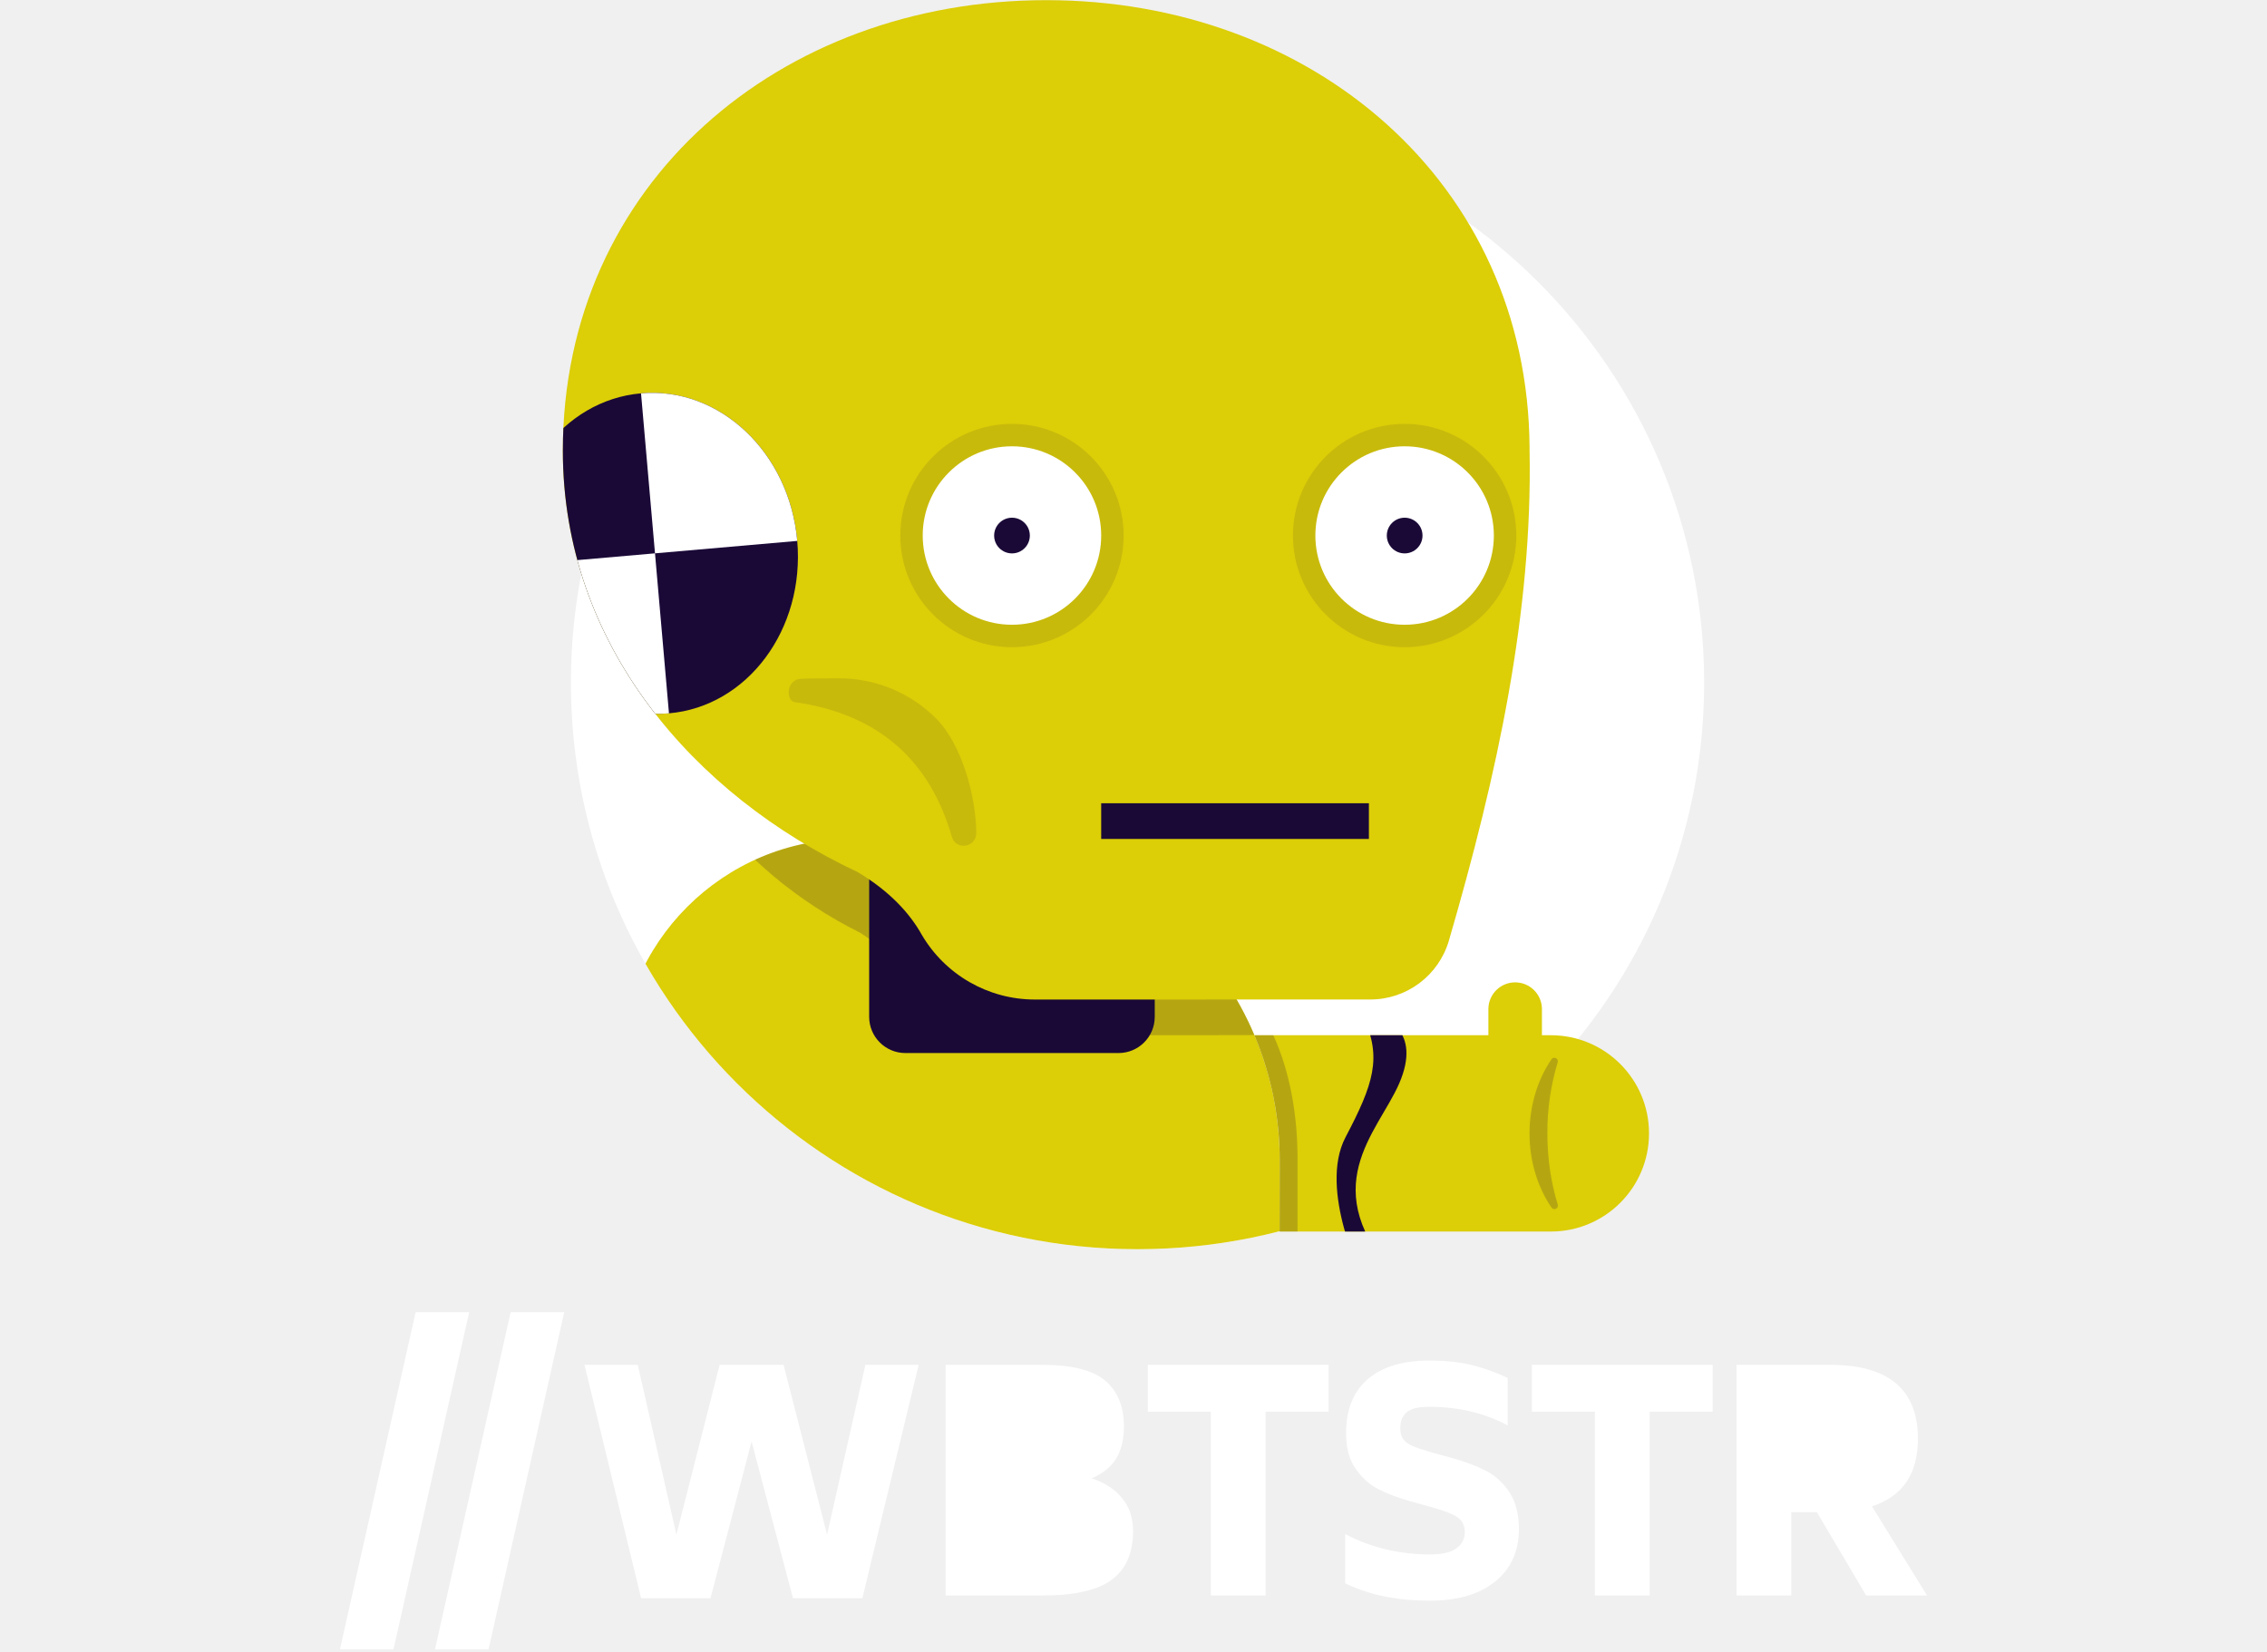
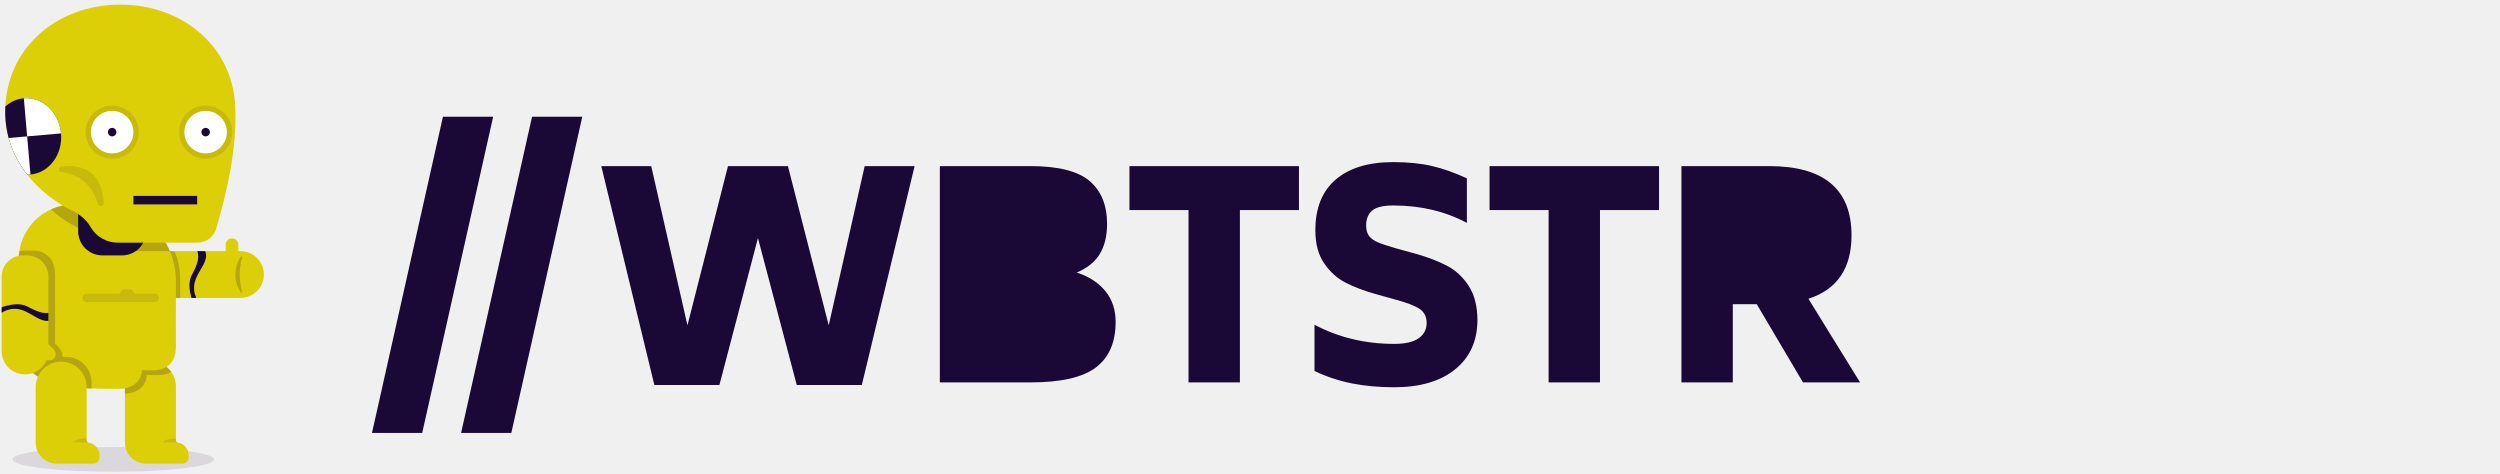
- <svg xmlns="http://www.w3.org/2000/svg" viewBox="0 0 313 228" fill-rule="evenodd" clip-rule="evenodd" stroke-linejoin="round" stroke-miterlimit="1.414" version="1.1" id="svg4170">
-   <defs id="defs4174" />
-   <path fill="none" d="M.108.03h312.876v227.727H.108z" id="path4095" />
-   <path d="m 67.454,227.75 h -7.396 l 10.449,-46.56 h 7.396 z m -13.123,0 h -7.396 l 10.449,-46.56 h 7.396 z m 136.898,-7.292 c -1.904,-0.377 -3.753,-0.992 -5.504,-1.828 v -6.807 c 3.557,1.877 7.465,2.816 11.723,2.816 1.653,0 2.865,-0.28 3.635,-0.84 0.77,-0.561 1.156,-1.304 1.156,-2.228 0,-0.925 -0.344,-1.618 -1.03,-2.08 -0.686,-0.462 -1.912,-0.932 -3.677,-1.408 l -2.857,-0.798 c -1.681,-0.476 -3.138,-1.03 -4.37,-1.66 -1.233,-0.63 -2.283,-1.576 -3.152,-2.837 -0.869,-1.26 -1.303,-2.885 -1.303,-4.874 0,-3.278 1.002,-5.771 3.005,-7.48 2.002,-1.71 4.825,-2.563 8.467,-2.563 2.186,0 4.104,0.196 5.757,0.588 1.653,0.393 3.348,0.994 5.085,1.807 v 6.555 c -3.194,-1.709 -6.807,-2.563 -10.842,-2.563 -1.484,0 -2.521,0.252 -3.11,0.756 -0.588,0.504 -0.882,1.233 -0.882,2.186 0,0.644 0.14,1.155 0.42,1.533 0.28,0.378 0.715,0.694 1.303,0.946 0.588,0.252 1.471,0.546 2.648,0.882 l 2.9,0.798 c 1.791,0.505 3.333,1.093 4.621,1.766 1.289,0.672 2.36,1.666 3.215,2.983 0.854,1.316 1.282,3.012 1.282,5.085 -0.028,3.053 -1.128,5.455 -3.3,7.206 -2.17,1.752 -5.161,2.627 -8.97,2.627 -2.242,0 -4.315,-0.19 -6.22,-0.568 z m -93.132,0.232 h -9.58 l -7.817,-32.23 h 7.354 l 5.337,23.447 5.967,-23.448 h 8.825 l 6.008,23.448 5.295,-23.448 h 7.354 l -7.774,32.23 h -9.581 l -5.715,-21.64 -5.673,21.64 z m 45.78,-0.379 h -13.322 V 188.46 h 13.322 c 4.09,0 6.996,0.729 8.719,2.185 1.723,1.457 2.584,3.572 2.584,6.345 0,1.737 -0.35,3.194 -1.05,4.37 -0.7,1.177 -1.835,2.102 -3.404,2.774 1.793,0.588 3.194,1.5 4.203,2.732 1.007,1.232 1.512,2.745 1.512,4.538 0,2.997 -0.967,5.231 -2.9,6.702 -1.932,1.471 -5.154,2.206 -9.664,2.206 z m 30.862,0 h -7.565 v -25.38 h -8.698 v -6.472 h 24.961 v 6.471 h -8.698 z m 53.025,0 h -7.564 v -25.38 h -8.698 v -6.472 h 24.96 v 6.471 h -8.698 z m 19.558,0 h -7.564 V 188.46 h 12.901 c 8.096,0 12.144,3.404 12.144,10.211 0,4.847 -2.116,7.956 -6.345,9.33 l 7.606,12.311 h -8.405 l -6.807,-11.514 h -3.53 v 11.514 z" id="path4097" style="fill:#ffffff" />
-   <g transform="matrix(2.39286,0,0,2.39286,-101.5141,-570.511)" id="g4168">
-     <g transform="translate(-34.76)" id="g4117">
-       <circle cx="142.819" cy="277.814" r="32.694" id="circle4099" style="fill:#ffffff" />
-       <clipPath id="a">
-         <circle cx="142.819" cy="277.814" r="32.694" id="circle4101" />
-       </clipPath>
-       <g clip-path="url(#a)" id="g4115">
-         <g transform="matrix(1.02983,0,0,1.02983,-561.623,-7.699)" id="g4113">
-           <path d="m 678.582,329.391 c -1.104,-0.033 -12.947,0.14 -15.724,-1.062 C 658.804,326.573 655,323.694 655,319.275 V 299 c 0,-7.18 5.82,-13 13,-13 h 6 a 18,18 0 0 1 18,18 c 0,6.916 -0.054,11.086 0,15 0.052,3.784 -1.6,5.938 -5.218,6.031 -1.001,0.026 -2.804,-0.038 -2.804,-0.038 0.021,2.741 -2.595,4.481 -5.396,4.398 z" id="path4104" style="fill:#dcce07" />
-           <clipPath id="b">
-             <path d="m 678.582,329.391 c -1.104,-0.033 -12.947,0.14 -15.724,-1.062 C 658.804,326.573 655,323.694 655,319.275 V 299 c 0,-7.18 5.82,-13 13,-13 h 6 a 18,18 0 0 1 18,18 c 0,6.916 -0.054,11.086 0,15 0.052,3.784 -1.6,5.938 -5.218,6.031 -1.001,0.026 -2.804,-0.038 -2.804,-0.038 0.021,2.741 -2.595,4.481 -5.396,4.398 z" id="path4106" />
-           </clipPath>
-           <g clip-path="url(#b)" id="g4111">
-             <path d="M 668.506,291.264 C 661.53,287.79 656,281.002 656,272.287 c 0,-12.01 39.631,14.553 37.572,22.057 -0.432,1.573 -1.79,2.654 -3.333,2.654 C 686.675,297 680.217,297 676.014,297 c -1.975,0 -3.802,-1.114 -4.799,-2.925 -0.49,-0.929 -1.325,-1.933 -2.709,-2.81 z" id="path4109" style="fill:#1a0937;fill-opacity:0.2" />
-           </g>
+ <svg xmlns="http://www.w3.org/2000/svg" viewBox="0 0 517 98" fill-rule="evenodd" clip-rule="evenodd" stroke-linejoin="round" stroke-miterlimit="1.414" version="1.1" id="svg4559">
+   <defs id="defs4563" />
+   <path fill="none" d="M.34.954h515.981v96.622H.34z" id="path4452" />
+   <ellipse cx="117.235" cy="166.427" rx="23.737" ry="2.93" fill="#1a0937" fill-opacity=".1" transform="matrix(.87902 0 0 .87902 -79.641 -51.293)" id="ellipse4454" />
+   <g transform="matrix(.87902 0 0 .87902 -551.684 -206.494)" id="g4467">
+     <path d="M663 344h-1a5 5 0 0 1-5-5v-13.138a6 6 0 0 1 12 0v12.625c0 .283.208.522.488.562a2.929 2.929 0 0 1 1.633.83c.563.562.879 1.325.879 2.121v.5a1.503 1.503 0 0 1-1.5 1.5H663z" fill="#dcce07" id="path4456" />
+     <clipPath id="a">
+       <path d="M663 344h-1a5 5 0 0 1-5-5v-13.138a6 6 0 0 1 12 0v12.625c0 .283.208.522.488.562a2.929 2.929 0 0 1 1.633.83c.563.562.879 1.325.879 2.121v.5a1.503 1.503 0 0 1-1.5 1.5H663z" id="path4458" />
+     </clipPath>
+     <g clip-path="url(#a)" id="g4465">
+       <path d="M670 339h-4s.054-1 4-1v1z" fill="#1a0937" fill-opacity=".1" id="path4461" />
+       <path d="M656.72 327.529c-1.653-6.245 1.92-10.117 13.418-10.391.052 3.784-1.6 5.938-5.218 6.03-1.001.027-2.804-.037-2.804-.037.02 2.74-2.595 4.48-5.396 4.398z" fill="#1a0937" fill-opacity=".2" id="path4463" />
+     </g>
+   </g>
+   <g transform="matrix(.87902 0 0 .87902 -580.962 -209.131)" id="g4480">
+     <path d="M714 297v-1.5a1.503 1.503 0 0 1 1.5-1.5 1.503 1.503 0 0 1 1.5 1.5v1.5h.5a5.5 5.5 0 1 1 0 11h-17a5.5 5.5 0 1 1 0-11H714z" fill="#dcce07" id="path4469" />
+     <clipPath id="b">
+       <path d="M714 297v-1.5a1.503 1.503 0 0 1 1.5-1.5 1.503 1.503 0 0 1 1.5 1.5v1.5h.5a5.5 5.5 0 1 1 0 11h-17a5.5 5.5 0 1 1 0-11H714z" id="path4471" />
+     </clipPath>
+     <g clip-path="url(#b)" id="g4478">
+       <path d="M707 310.707s-2.56-5.036-1-8c1.56-2.964 2.052-4.459 1-6.707h1s2.329.652 1 3.707c-1.2 2.757-4.824 5.848 0 11h-2z" fill="#1a0937" id="path4474" />
+       <path d="M703.307 309.814c-6.704.05-10.643-20.01-5.272-17.155 3.978 2.114 5.272 7.03 5.272 11.248v5.907zM717.543 298.34a.195.195 0 0 1 .248-.052.195.195 0 0 1 .093.235 13.556 13.556 0 0 0-.577 3.977c0 1.436.21 2.789.58 3.976a.2.2 0 0 1-.092.244.2.2 0 0 1-.255-.058c-.768-1.129-1.233-2.58-1.233-4.162 0-1.582.465-3.033 1.236-4.16z" fill="#1a0937" fill-opacity=".2" id="path4476" />
+     </g>
+   </g>
+   <g transform="matrix(.87902 0 0 .87902 -571.902 -209.131)" id="g4491">
+     <path d="M678.582 329.391c-1.104-.033-12.947.14-15.724-1.062-4.054-1.756-7.858-4.635-7.858-9.054V299c0-7.18 5.82-13 13-13h6a18 18 0 0 1 18 18c0 6.916-.054 11.086 0 15 .052 3.784-1.6 5.938-5.218 6.031-1.001.026-2.804-.038-2.804-.038.021 2.741-2.595 4.481-5.396 4.398z" fill="#dcce07" id="path4482" />
+     <clipPath id="c">
+       <path d="M678.582 329.391c-1.104-.033-12.947.14-15.724-1.062-4.054-1.756-7.858-4.635-7.858-9.054V299c0-7.18 5.82-13 13-13h6a18 18 0 0 1 18 18c0 6.916-.054 11.086 0 15 .052 3.784-1.6 5.938-5.218 6.031-1.001.026-2.804-.038-2.804-.038.021 2.741-2.595 4.481-5.396 4.398z" id="path4484" />
+     </clipPath>
+     <g clip-path="url(#c)" id="g4489">
+       <path d="M668.506 291.264C661.53 287.79 656 281.002 656 272.287c0-12.01 39.631 14.553 37.572 22.057-.432 1.573-1.79 2.654-3.333 2.654-3.564.002-10.022.002-14.225.002-1.975 0-3.802-1.114-4.799-2.925-.49-.929-1.325-1.933-2.709-2.81v-.001zM657.872 327.066c-.323.046-.64.07-.94.07-3.038 0-5.501-3.6-5.501-6.637v-18.637a5 5 0 0 1 5-5h2.137c1.327 0 2.585.54 3.536 1.464 1.418 1.376 1.464 3.347 1.464 4.673v15.88c.117-.284 1.653 1.553 1.708 2.327a7.3 7.3 0 0 1 .02.61c.27.01.55.026.842.045 3.313 0 6 2.687 6 6v12.488c0 .282.208.522.488.562a2.923 2.923 0 0 1 1.632.83c.563.562.88 1.324.88 2.12v.5a1.504 1.504 0 0 1-1.5 1.5H666.136h-3.274a5 5 0 0 1-5-5v-13c0-.266 0-.532.009-.795z" fill="#1a0937" fill-opacity=".2" id="path4487" />
+     </g>
+   </g>
+   <path d="M30.223 42.268H16.16v5.548a4.997 4.997 0 0 0 5 5h4.065a4.998 4.998 0 0 0 5-5v-5.548z" fill="#1a0937" id="path4493" />
+   <g transform="matrix(.80697 0 0 .80697 -520.226 -186.262)" id="g4515">
+     <path d="M663.999 285.224C653.96 280.515 646 271.314 646 259.5c0-16.281 13.219-27.5 29.5-27.5 16.218 0 29.397 11.115 29.499 27.309l.001.191c.187 9.818-1.959 19.728-4.923 29.9a4.996 4.996 0 0 1-4.797 3.597c-5.129.003-14.425.003-20.474.003a8 8 0 0 1-6.907-3.965c-.705-1.259-1.908-2.62-3.899-3.81l-.001-.001z" fill="#dcce07" id="path4495" />
+     <clipPath id="d">
+       <path d="M663.999 285.224C653.96 280.515 646 271.314 646 259.5c0-16.281 13.219-27.5 29.5-27.5 16.218 0 29.397 11.115 29.499 27.309l.001.191c.187 9.818-1.959 19.728-4.923 29.9a4.996 4.996 0 0 1-4.797 3.597c-5.129.003-14.425.003-20.474.003a8 8 0 0 1-6.907-3.965c-.705-1.259-1.908-2.62-3.899-3.81l-.001-.001z" id="path4497" />
+     </clipPath>
+     <g clip-path="url(#d)" id="g4513">
+       <path d="M660.153 274.847c-.34-.049-.429-.534-.335-.865a.77.77 0 0 1 .74-.558c.388-.03 1.885-.03 2.306-.03 2.219 0 4.347.88 5.916 2.45 1.57 1.569 2.45 4.786 2.45 7.006v.002c0 .37-.266.685-.63.749-.364.063-.745-.136-.847-.492-1.315-4.613-4.386-7.52-9.6-8.262z" fill="#1a0937" fill-opacity=".1" id="path4500" />
+       <g transform="matrix(1.24018 -.10828 .12181 1.3952 -197.618 -36.852)" id="g4511">
+         <circle cx="658.45" cy="268" r="7" fill="#1a0937" id="circle4502" />
+         <clipPath id="e">
+           <circle cx="658.45" cy="268" r="7" id="circle4504" />
+         </clipPath>
+         <g clip-path="url(#e)" id="g4509">
+           <path d="M658.45 268v8h-7.926v-8h7.926zm7.926-8v8h-7.926v-8h7.926z" fill="#fff" id="path4507" />
        </g>
      </g>
    </g>
-     <path d="m 114.803,298.162 h 13.501 v -1.545 a 1.545,1.545 0 0 1 3.089,0 v 1.545 h 0.515 a 5.664,5.664 0 0 1 0,11.328 h -15.652 c 0.003,-1.265 0.006,-2.631 0.006,-4.12 0,-2.5 -0.505,-4.949 -1.459,-7.208 z" id="path4119" style="fill:#dcce07" />
-     <clipPath id="c">
-       <path d="m 114.803,298.162 h 13.501 v -1.545 a 1.545,1.545 0 0 1 3.089,0 v 1.545 h 0.515 a 5.664,5.664 0 0 1 0,11.328 h -15.652 c 0.003,-1.265 0.006,-2.631 0.006,-4.12 0,-2.5 -0.505,-4.949 -1.459,-7.208 z" id="path4121" />
+   </g>
+   <path fill="#1a0937" d="M27.59 40.51h13.185v1.758H27.59z" id="path4517" />
+   <circle cx="675" cy="268" r="4" fill="#1a0937" fill-opacity=".1" transform="matrix(1.375 0 0 1.375 -904.932 -341.175)" id="circle4519" />
+   <circle cx="675" cy="268" r="4" fill="#fff" transform="matrix(1.09877 0 0 1.09877 -718.478 -267.146)" id="circle4521" />
+   <circle cx="675" cy="268" r="4" fill="#1a0937" transform="matrix(.21975 0 0 .21975 -125.14 -31.57)" id="circle4523" />
+   <circle cx="675" cy="268" r="4" fill="#1a0937" fill-opacity=".1" transform="matrix(1.375 0 0 1.375 -885.593 -341.175)" id="circle4525" />
+   <circle cx="675" cy="268" r="4" fill="#fff" transform="matrix(1.09877 0 0 1.09877 -699.14 -267.146)" id="circle4527" />
+   <circle cx="675" cy="268" r="4" fill="#1a0937" transform="matrix(.21975 0 0 .21975 -105.802 -31.57)" id="circle4529" />
+   <g transform="matrix(.87902 0 0 .87902 -563.112 -205.615)" id="g4540">
+     <path d="M651.595 318.576A5.502 5.502 0 0 1 646.5 322a5.5 5.5 0 0 1-5.5-5.5V299c0-1.326.527-2.598 1.464-3.536A5.004 5.004 0 0 1 646 294h1c1.326 0 2.598.527 3.536 1.464A5.004 5.004 0 0 1 652 299v15.879l1.268 1.267a1.503 1.503 0 0 1 0 2.122 1.503 1.503 0 0 1-1.673.308z" fill="#dcce07" id="path4531" />
+     <clipPath id="f">
+       <path d="M651.595 318.576A5.502 5.502 0 0 1 646.5 322a5.5 5.5 0 0 1-5.5-5.5V299c0-1.326.527-2.598 1.464-3.536A5.004 5.004 0 0 1 646 294h1c1.326 0 2.598.527 3.536 1.464A5.004 5.004 0 0 1 652 299v15.879l1.268 1.267a1.503 1.503 0 0 1 0 2.122 1.503 1.503 0 0 1-1.673.308z" id="path4533" />
    </clipPath>
-     <g clip-path="url(#c)" id="g4128">
-       <path d="m 121.094,312.28 c 0,0 -2.637,-5.187 -1.03,-8.239 1.607,-3.052 2.113,-4.592 1.03,-6.907 h 1.03 c 0,0 2.398,0.671 1.03,3.818 -1.236,2.839 -4.968,6.022 0,11.328 z" id="path4124" style="fill:#1a0937" />
-       <path d="m 117.29,311.358 c -6.904,0.052 -10.96,-20.606 -5.429,-17.667 4.097,2.177 5.43,7.239 5.43,11.584 v 6.083 z m 14.66,-11.818 c 0.06,-0.077 0.17,-0.1 0.256,-0.053 a 0.2,0.2 0 0 1 0.095,0.242 13.96,13.96 0 0 0 -0.594,4.096 c 0,1.479 0.216,2.872 0.597,4.095 a 0.205,0.205 0 0 1 -0.094,0.25 0.207,0.207 0 0 1 -0.263,-0.059 c -0.79,-1.163 -1.27,-2.657 -1.27,-4.286 0,-1.63 0.48,-3.124 1.273,-4.284 z" id="path4126" style="fill:#1a0937;fill-opacity:0.2" />
+     <g clip-path="url(#f)" id="g4538">
+       <path d="M639 307s5.036-2.56 8-1c2.964 1.56 4.459 2.052 6.707 1v1s-.652 2.329-3.707 1c-2.757-1.2-5.848-4.824-11 0v-2z" fill="#1a0937" id="path4536" />
    </g>
-     <path d="M 109.053,286.833 H 92.575 V 297.1 a 2.09,2.09 0 0 0 2.09,2.09 h 12.298 a 2.09,2.09 0 0 0 2.09,-2.09 v -10.268 z" id="path4130" style="fill:#1a0937" />
-     <g transform="matrix(0.94542,0,0,0.94542,-535.841,19.094)" id="g4152">
-       <path d="M 663.999,285.224 C 653.96,280.515 646,271.314 646,259.5 c 0,-16.281 13.219,-27.5 29.5,-27.5 16.218,0 29.397,11.115 29.499,27.309 L 705,259.5 c 0.187,9.818 -1.959,19.728 -4.923,29.9 a 4.996,4.996 0 0 1 -4.797,3.597 C 690.151,293 680.855,293 674.806,293 a 8,8 0 0 1 -6.907,-3.965 c -0.705,-1.259 -1.908,-2.62 -3.899,-3.81 z" id="path4132" style="fill:#dcce07" />
-       <clipPath id="d">
-         <path d="M 663.999,285.224 C 653.96,280.515 646,271.314 646,259.5 c 0,-16.281 13.219,-27.5 29.5,-27.5 16.218,0 29.397,11.115 29.499,27.309 L 705,259.5 c 0.187,9.818 -1.959,19.728 -4.923,29.9 a 4.996,4.996 0 0 1 -4.797,3.597 C 690.151,293 680.855,293 674.806,293 a 8,8 0 0 1 -6.907,-3.965 c -0.705,-1.259 -1.908,-2.62 -3.899,-3.81 z" id="path4134" />
-       </clipPath>
-       <g clip-path="url(#d)" id="g4150">
-         <path d="m 660.153,274.847 c -0.34,-0.049 -0.429,-0.534 -0.335,-0.865 a 0.77,0.77 0 0 1 0.74,-0.558 c 0.388,-0.03 1.885,-0.03 2.306,-0.03 2.219,0 4.347,0.88 5.916,2.45 1.57,1.569 2.45,4.786 2.45,7.006 v 0.002 c 0,0.37 -0.266,0.685 -0.63,0.749 -0.364,0.063 -0.745,-0.136 -0.847,-0.492 -1.315,-4.613 -4.386,-7.52 -9.6,-8.262 z" id="path4137" style="fill:#1a0937;fill-opacity:0.1" />
-         <g transform="matrix(1.24018,-0.10828,0.12181,1.3952,-197.618,-36.852)" id="g4148">
-           <circle cx="658.45" cy="268" r="7" id="circle4139" style="fill:#1a0937" />
-           <clipPath id="e">
-             <circle cx="658.45" cy="268" r="7" id="circle4141" />
-           </clipPath>
-           <g clip-path="url(#e)" id="g4146">
-             <path d="m 658.45,268 v 8 h -7.926 v -8 z m 7.926,-8 v 8 h -7.926 v -8 z" id="path4144" style="fill:#ffffff" />
-           </g>
-         </g>
-       </g>
+   </g>
+   <path d="M24.512 60.727a.44.44 0 0 0 .44-.439s-.033.141 0 0c.068-.299.39-.44.879-.44h.879c.692 0 .72.238.879.44 0 .117.046.229.128.311a.443.443 0 0 0 .311.128h3.956a.877.877 0 0 1 .879.88.877.877 0 0 1-.88.879H17.92a.877.877 0 0 1-.879-.88.877.877 0 0 1 .88-.879h6.592z" fill="#1a0937" fill-opacity=".1" id="path4542" />
+   <g transform="matrix(.87902 0 0 .87902 -570.144 -206.494)" id="g4553">
+     <path d="M663 344h-1a5 5 0 0 1-5-5v-13a6 6 0 1 1 12 0v12.487c0 .283.208.522.488.562a2.929 2.929 0 0 1 1.633.83c.563.562.879 1.325.879 2.121v.5a1.503 1.503 0 0 1-1.5 1.5H663z" fill="#dcce07" id="path4544" />
+     <clipPath id="g">
+       <path d="M663 344h-1a5 5 0 0 1-5-5v-13a6 6 0 1 1 12 0v12.487c0 .283.208.522.488.562a2.929 2.929 0 0 1 1.633.83c.563.562.879 1.325.879 2.121v.5a1.503 1.503 0 0 1-1.5 1.5H663z" id="path4546" />
+     </clipPath>
+     <g clip-path="url(#g)" id="g4551">
+       <path d="M670 339h-4s.054-1 4-1v1z" fill="#1a0937" fill-opacity=".1" id="path4549" />
    </g>
-     <path d="m 105.962,284.775 h 15.447 v 2.06 h -15.447 z" id="path4154" style="fill:#1a0937" />
-     <circle cx="675" cy="268" r="4" transform="matrix(1.61091,0,0,1.61091,-986.55,-162.398)" id="circle4156" style="fill:#1a0937;fill-opacity:0.1" />
-     <circle cx="675" cy="268" r="4" transform="matrix(1.28729,0,0,1.28729,-768.107,-75.668)" id="circle4158" style="fill:#ffffff" />
-     <circle cx="675" cy="268" r="4" transform="matrix(0.25746,0,0,0.25746,-72.97,200.328)" id="circle4160" style="fill:#1a0937" />
-     <circle cx="675" cy="268" r="4" transform="matrix(1.61091,0,0,1.61091,-963.894,-162.398)" id="circle4162" style="fill:#1a0937;fill-opacity:0.1" />
-     <circle cx="675" cy="268" r="4" transform="matrix(1.28729,0,0,1.28729,-745.451,-75.668)" id="circle4164" style="fill:#ffffff" />
-     <circle cx="675" cy="268" r="4" transform="matrix(0.25746,0,0,0.25746,-50.313,200.328)" id="circle4166" style="fill:#1a0937" />
+   </g>
+   <g id="g4557">
+     <path d="M 105.742,89.527 H 95.355 L 110.03,24.14 h 10.386 l -14.673,65.388 z m -18.43,0 H 76.926 L 91.599,24.14 h 10.387 z m 192.256,-10.24 c -2.674,-0.53 -5.27,-1.392 -7.73,-2.566 v -9.56 c 4.996,2.635 10.485,3.954 16.464,3.954 2.322,0 4.023,-0.394 5.105,-1.18 1.082,-0.787 1.623,-1.83 1.623,-3.128 0,-1.299 -0.482,-2.273 -1.446,-2.921 -0.964,-0.65 -2.685,-1.31 -5.164,-1.978 l -4.012,-1.12 c -2.361,-0.67 -4.407,-1.447 -6.138,-2.331 -1.73,-0.886 -3.206,-2.214 -4.425,-3.984 -1.22,-1.77 -1.83,-4.053 -1.83,-6.846 0,-4.603 1.406,-8.105 4.219,-10.504 2.812,-2.4 6.777,-3.6 11.892,-3.6 3.069,0 5.763,0.276 8.084,0.827 2.322,0.55 4.701,1.395 7.141,2.536 v 9.207 c -4.485,-2.4 -9.56,-3.6 -15.225,-3.6 -2.086,0 -3.542,0.354 -4.368,1.062 -0.826,0.708 -1.24,1.73 -1.24,3.069 0,0.905 0.197,1.623 0.59,2.154 0.395,0.53 1.004,0.974 1.831,1.328 0.825,0.353 2.066,0.767 3.718,1.239 l 4.072,1.121 c 2.517,0.71 4.682,1.535 6.491,2.48 1.81,0.944 3.314,2.34 4.515,4.19 1.2,1.848 1.8,4.228 1.8,7.14 -0.04,4.288 -1.584,7.661 -4.633,10.12 -3.05,2.46 -7.25,3.689 -12.6,3.689 -3.147,0 -6.058,-0.266 -8.734,-0.797 z M 148.776,79.613 H 135.321 L 124.344,34.35 h 10.328 l 7.494,32.928 8.38,-32.928 h 12.394 l 8.439,32.928 7.435,-32.928 h 10.328 l -10.918,45.263 h -13.456 l -8.025,-30.392 z m 64.292,-0.531 H 194.36 V 34.35 h 18.708 c 5.744,0 9.826,1.023 12.244,3.067 2.42,2.046 3.63,5.017 3.63,8.911 0,2.44 -0.492,4.486 -1.474,6.138 -0.984,1.652 -2.577,2.951 -4.782,3.896 2.519,0.825 4.486,2.105 5.903,3.835 1.415,1.731 2.124,3.855 2.124,6.374 0,4.21 -1.358,7.347 -4.072,9.412 -2.715,2.066 -7.24,3.099 -13.573,3.099 z m 43.342,0 H 245.787 V 43.437 H 233.57 V 34.35 h 35.054 v 9.087 H 256.41 Z m 74.467,0 H 320.255 V 43.437 H 308.039 V 34.35 h 35.053 v 9.087 h -12.215 z m 27.467,0 H 347.72 V 34.35 h 18.118 c 11.37,0 17.055,4.78 17.055,14.34 0,6.806 -2.971,11.172 -8.911,13.1 l 10.682,17.292 H 372.86 l -9.56,-16.17 h -4.957 v 16.17 z" id="path4555" style="fill:#1a0937" />
  </g>
</svg>
